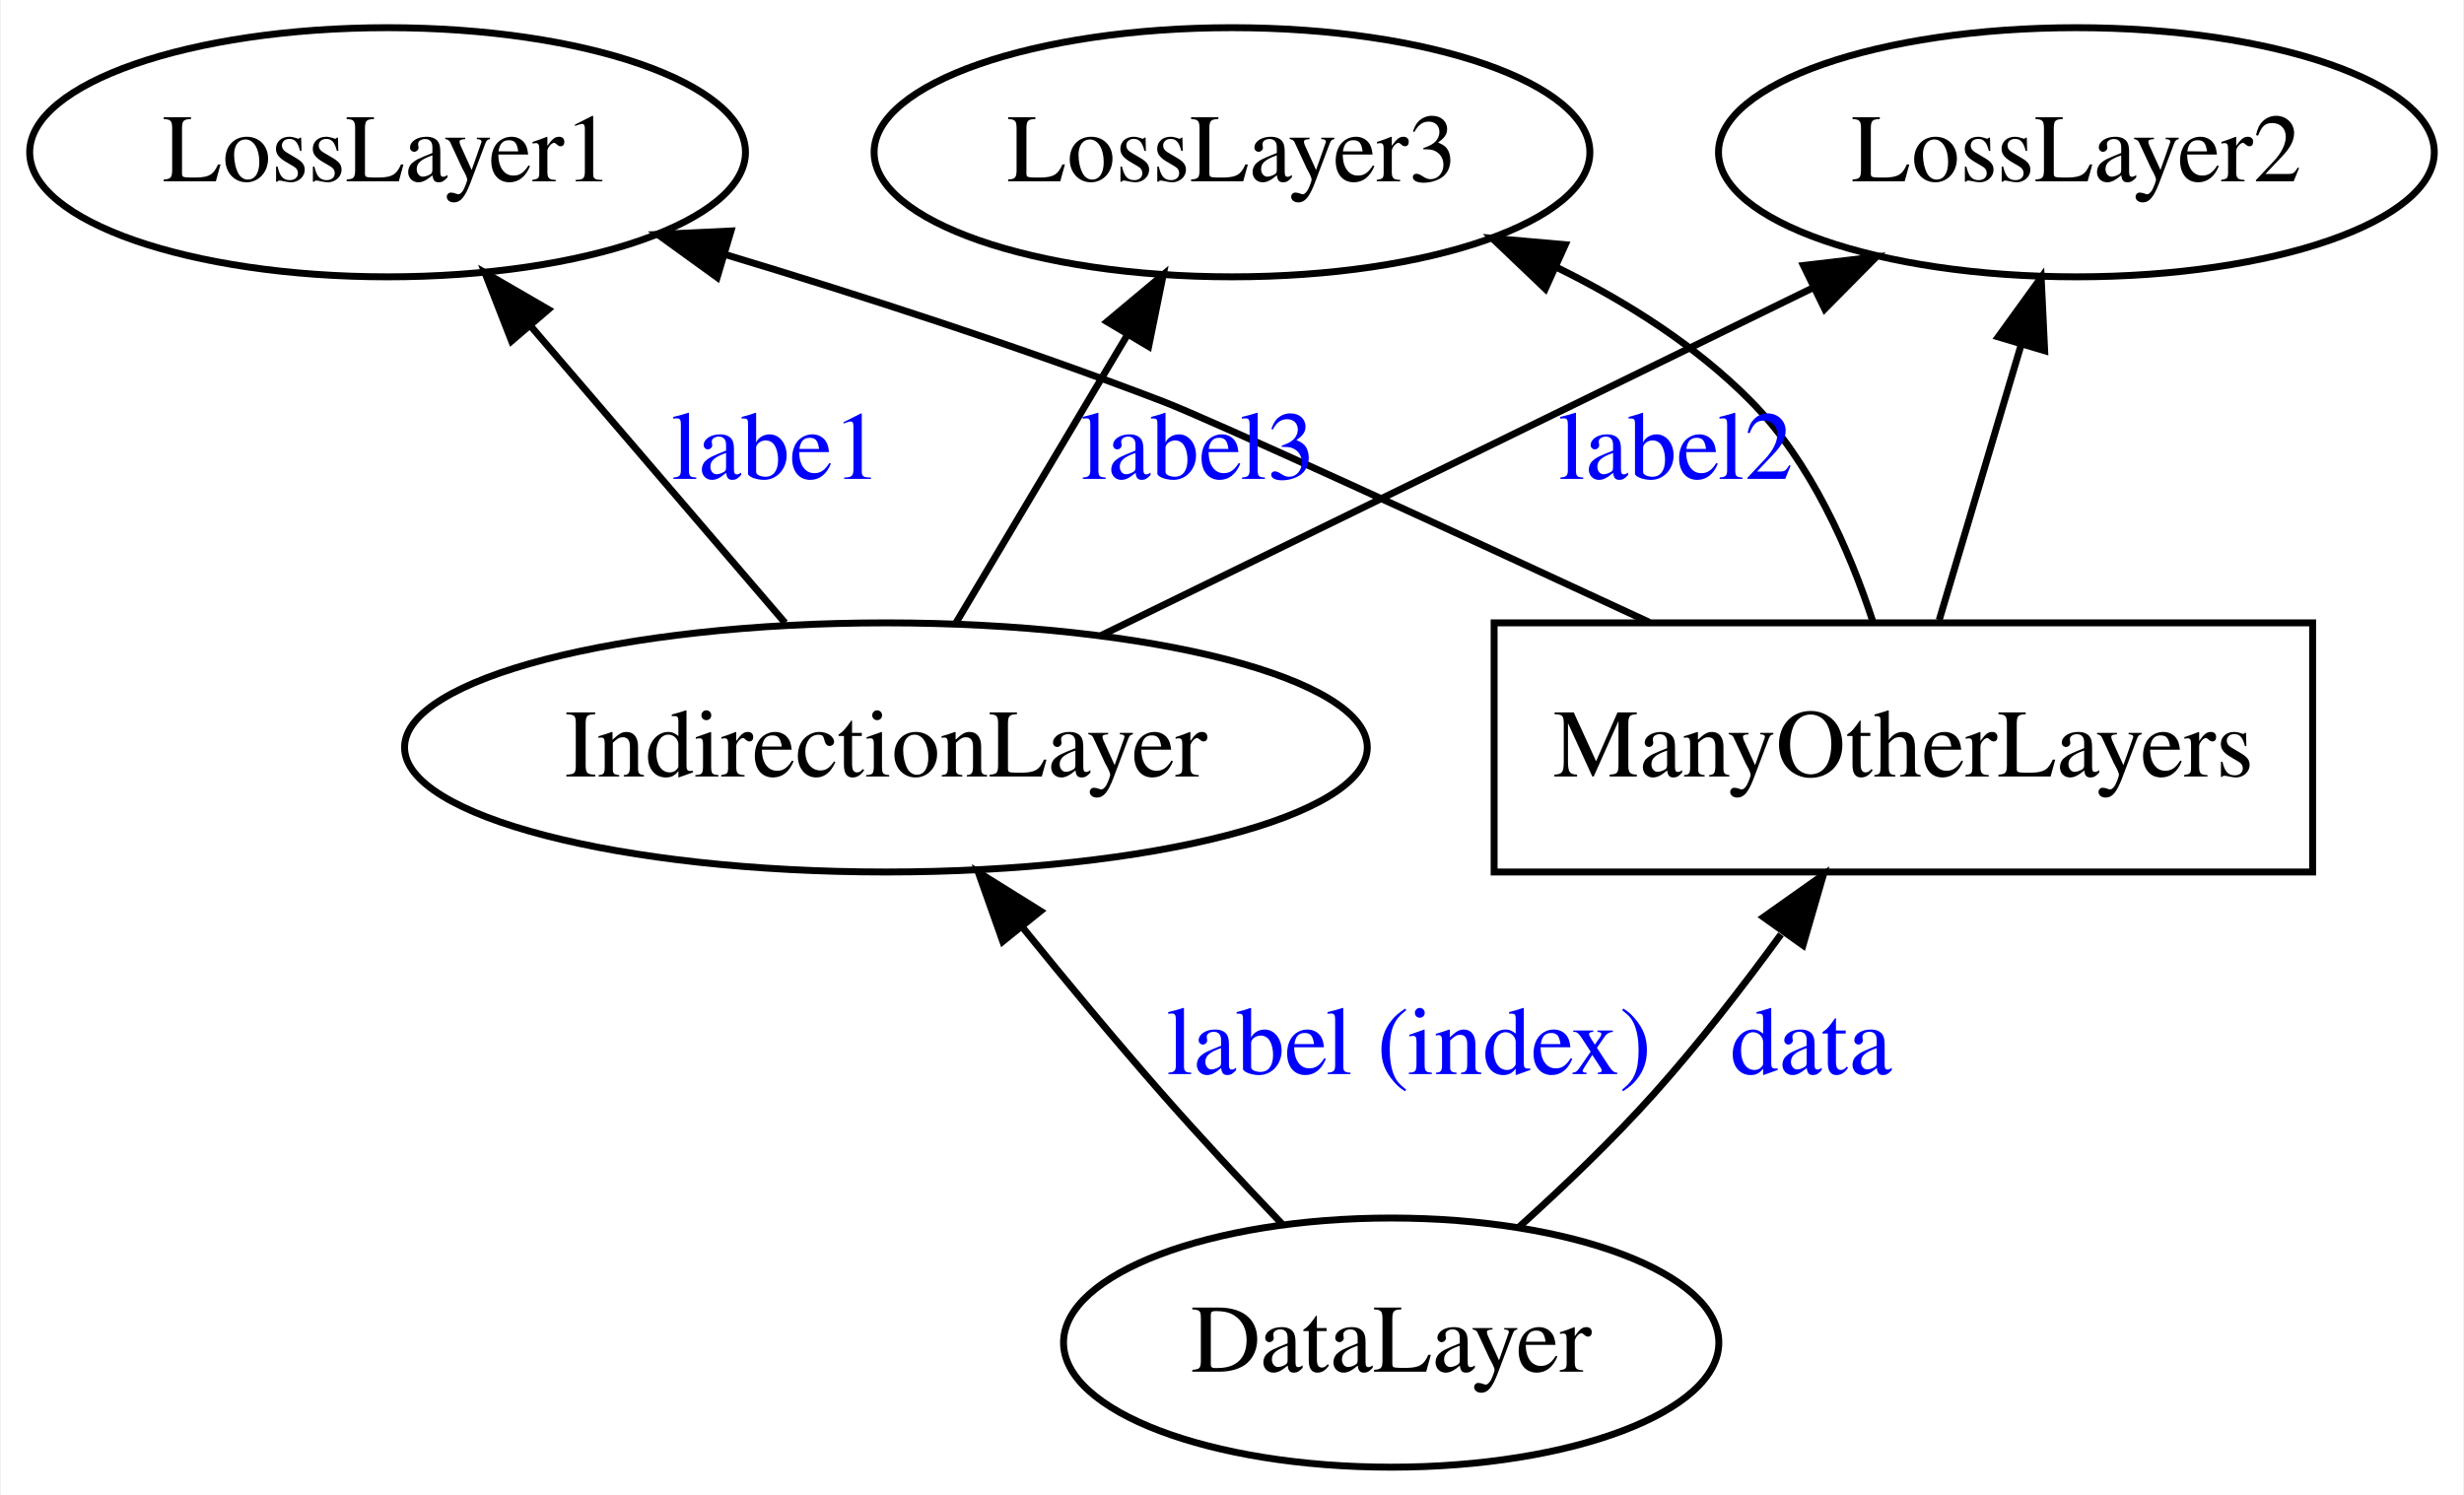
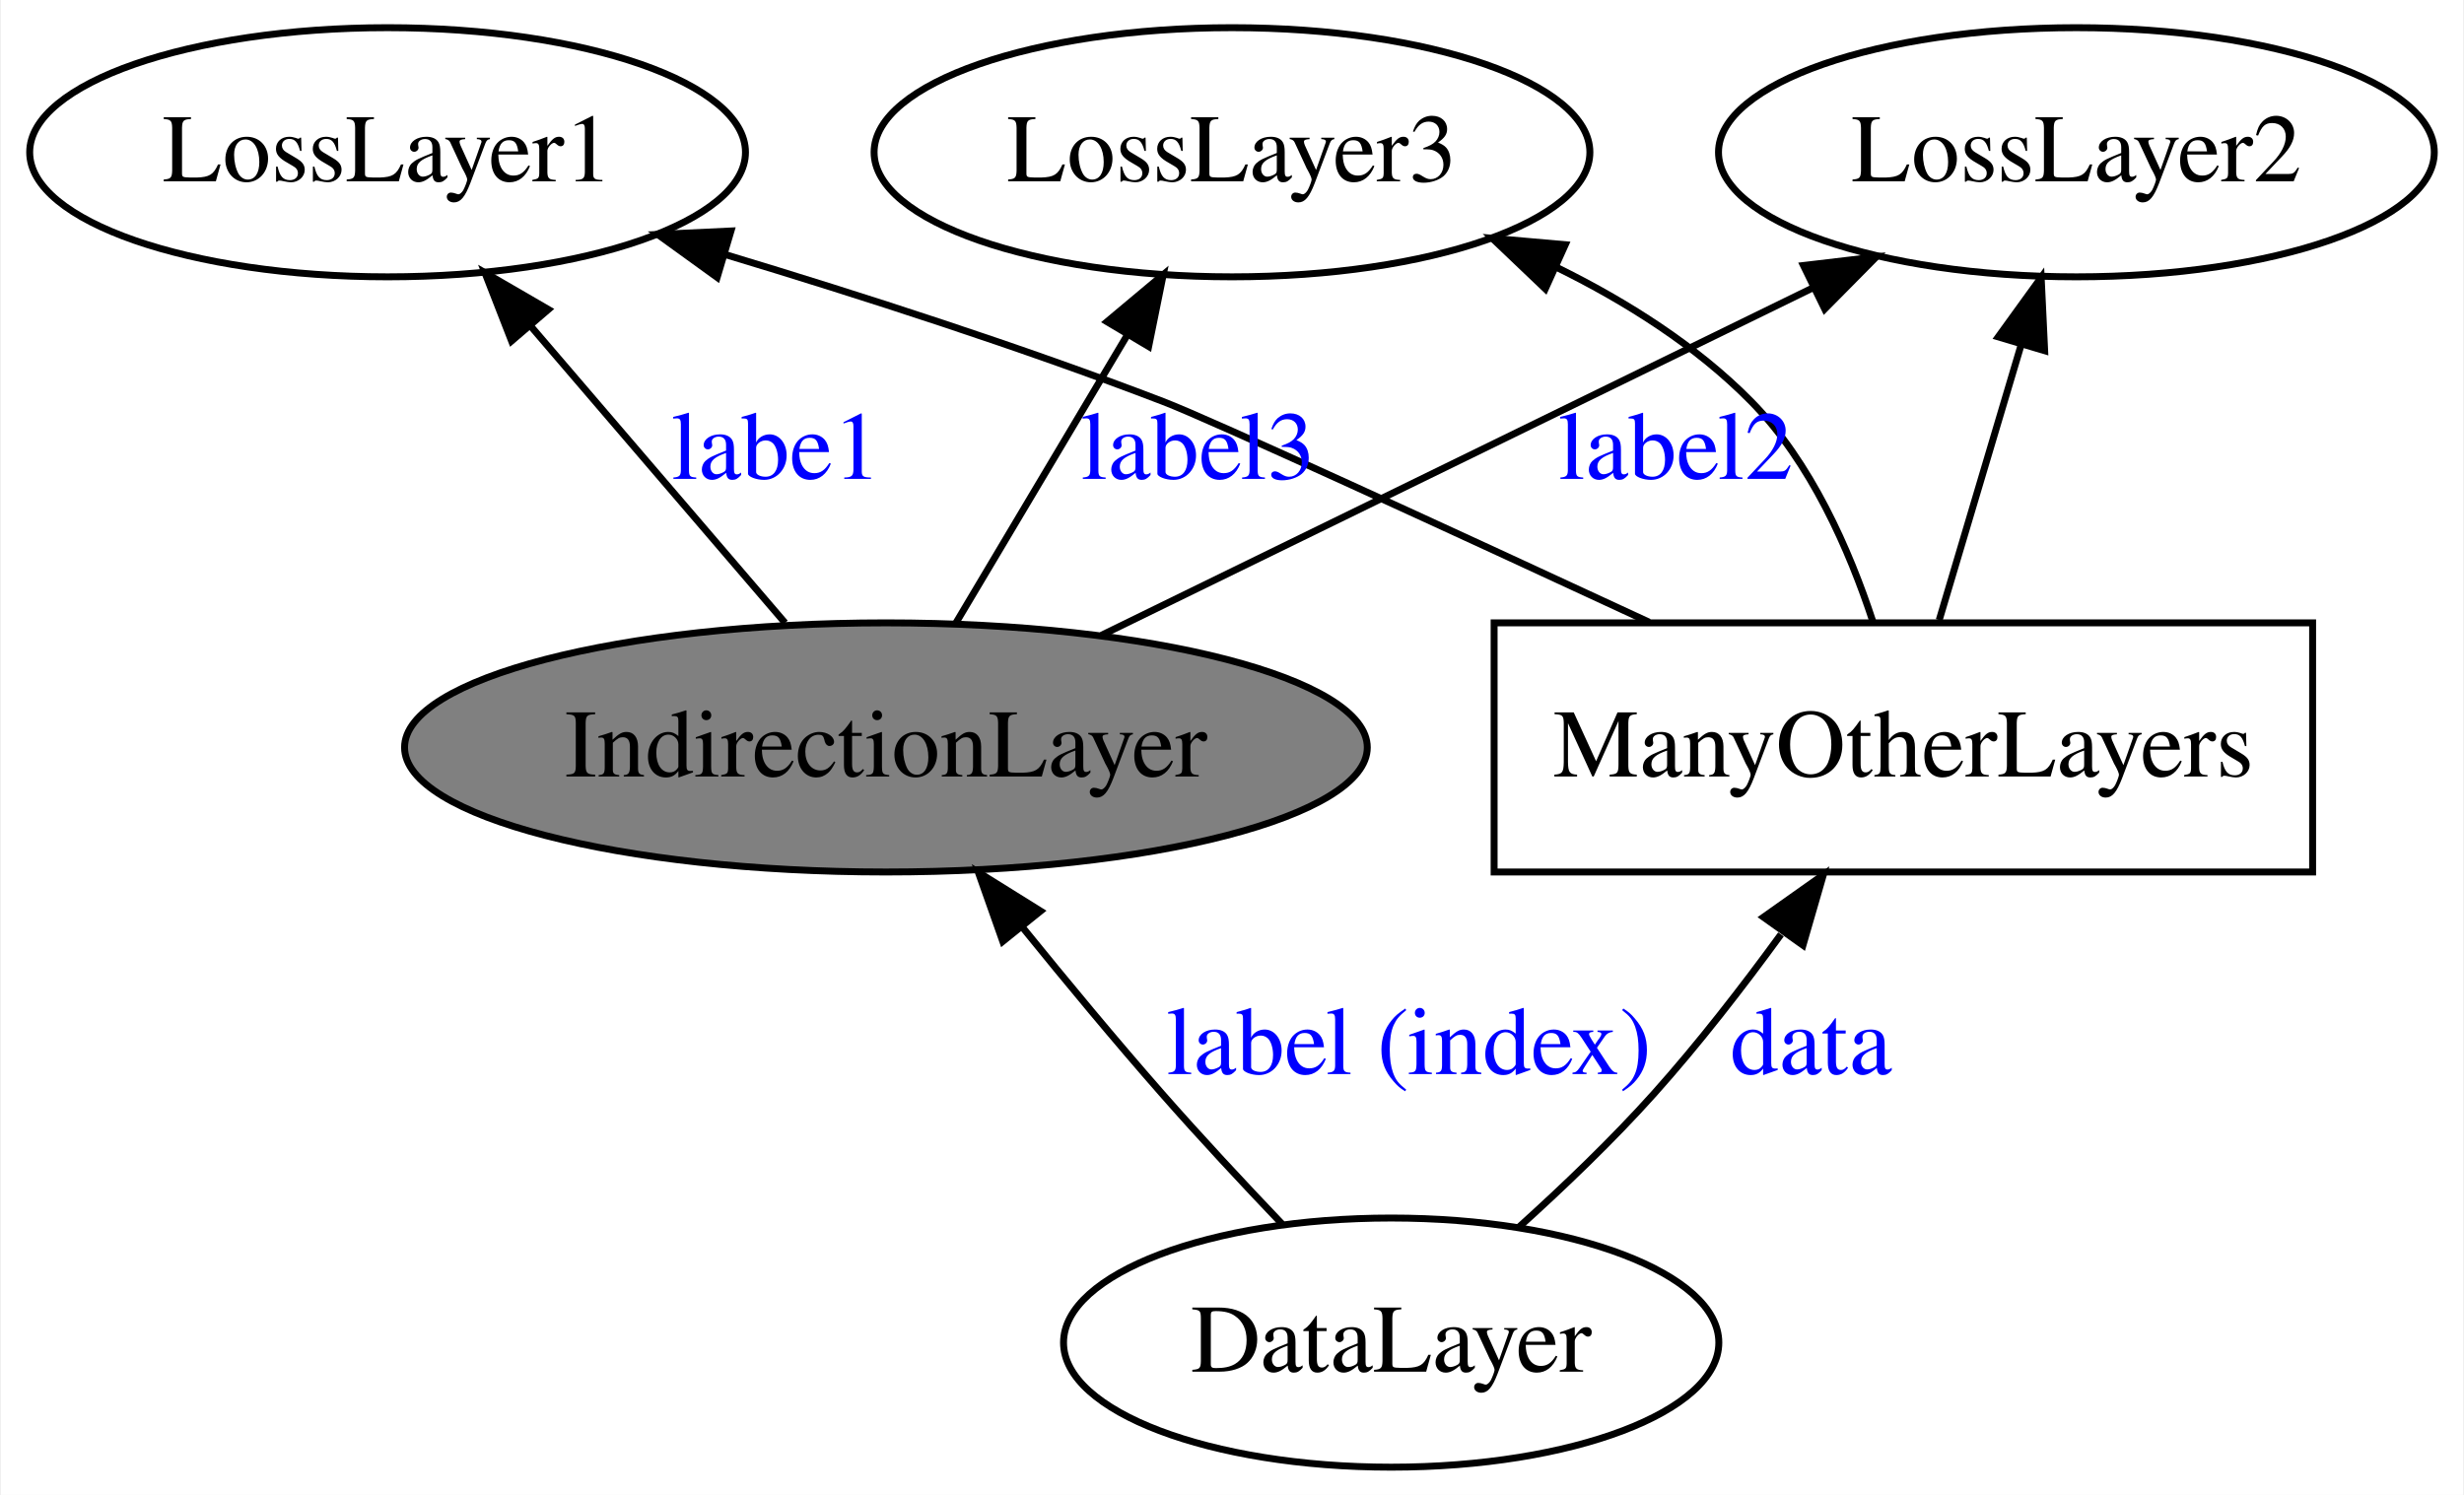
<svg xmlns="http://www.w3.org/2000/svg" width="356pt" height="216pt" viewBox="0.00 0.00 355.71 216.00">
  <g id="graph0" class="graph" transform="scale(1 1) rotate(0) translate(4 212)">
    <polygon fill="white" stroke="none" points="-4,4 -4,-212 351.708,-212 351.708,4 -4,4" />
    <g id="node1" class="node">
      <polygon fill="none" stroke="black" points="329.983,-122 211.726,-122 211.726,-86 329.983,-86 329.983,-122" />
      <text text-anchor="middle" x="270.854" y="-99.8" font-family="Times,serif" font-size="14.00">ManyOtherLayers</text>
    </g>
    <g id="node4" class="node">
      <ellipse fill="none" stroke="black" cx="51.854" cy="-190" rx="51.709" ry="18" />
      <text text-anchor="middle" x="51.854" y="-185.8" font-family="Times,serif" font-size="14.00">LossLayer1</text>
    </g>
    <g id="edge6" class="edge">
      <path fill="none" stroke="black" d="M234.126,-122.097C206.042,-135.123 170.96,-151.275 163.854,-154 143.433,-161.831 120.441,-169.249 100.627,-175.224" />
      <polygon fill="black" stroke="black" points="99.471,-171.916 90.885,-178.123 101.468,-178.625 99.471,-171.916" />
    </g>
    <g id="node5" class="node">
      <ellipse fill="none" stroke="black" cx="295.854" cy="-190" rx="51.709" ry="18" />
      <text text-anchor="middle" x="295.854" y="-185.8" font-family="Times,serif" font-size="14.00">LossLayer2</text>
    </g>
    <g id="edge7" class="edge">
      <path fill="none" stroke="black" d="M276.034,-122.405C279.442,-133.856 283.971,-149.074 287.84,-162.071" />
      <polygon fill="black" stroke="black" points="284.559,-163.319 290.766,-171.905 291.268,-161.322 284.559,-163.319" />
    </g>
    <g id="node6" class="node">
      <ellipse fill="none" stroke="black" cx="173.854" cy="-190" rx="51.709" ry="18" />
      <text text-anchor="middle" x="173.854" y="-185.8" font-family="Times,serif" font-size="14.00">LossLayer3</text>
    </g>
    <g id="edge8" class="edge">
      <path fill="none" stroke="black" d="M266.451,-122.181C263.073,-132.479 257.494,-145.233 248.854,-154 240.978,-161.992 230.928,-168.366 220.763,-173.364" />
      <polygon fill="black" stroke="black" points="219.123,-170.264 211.454,-177.574 222.008,-176.642 219.123,-170.264" />
    </g>
    <g id="node2" class="node">
-       <ellipse fill="none" stroke="black" cx="196.854" cy="-18" rx="47.339" ry="18" />
-       <text text-anchor="middle" x="196.854" y="-13.8" font-family="Times,serif" font-size="14.00">DataLayer</text>
-     </g>
-     <g id="edge1" class="edge">
-       <path fill="none" stroke="black" d="M215.326,-34.705C221.766,-40.514 228.873,-47.317 234.854,-54 241.23,-61.123 247.6,-69.339 253.17,-76.983" />
-       <polygon fill="black" stroke="black" points="250.646,-79.473 259.295,-85.593 256.351,-75.415 250.646,-79.473" />
-       <text text-anchor="middle" x="257.513" y="-56.8" font-family="Times,serif" font-size="14.00" fill="blue">data</text>
-     </g>
-     <g id="node3" class="node">
-       <ellipse fill="none" stroke="black" cx="123.854" cy="-104" rx="69.548" ry="18" />
+       <ellipse fill="gray" stroke="black" cx="123.854" cy="-104" rx="69.548" ry="18" />
      <text text-anchor="middle" x="123.854" y="-99.8" font-family="Times,serif" font-size="14.00">IndirectionLayer</text>
-     </g>
-     <g id="edge2" class="edge">
-       <path fill="none" stroke="black" d="M181.087,-35.146C175.504,-40.996 169.24,-47.712 163.719,-54 157.024,-61.626 149.961,-70.141 143.67,-77.905" />
-       <polygon fill="black" stroke="black" points="140.735,-75.971 137.201,-85.959 146.192,-80.355 140.735,-75.971" />
-       <text text-anchor="middle" x="199.422" y="-56.8" font-family="Times,serif" font-size="14.00" fill="blue">label (index)</text>
    </g>
    <g id="edge3" class="edge">
      <path fill="none" stroke="black" d="M109.284,-121.999C98.704,-134.342 84.242,-151.214 72.478,-164.939" />
      <polygon fill="black" stroke="black" points="69.763,-162.728 65.913,-172.598 75.078,-167.283 69.763,-162.728" />
      <text text-anchor="middle" x="108.013" y="-142.8" font-family="Times,serif" font-size="14.00" fill="blue">labe1</text>
    </g>
    <g id="edge4" class="edge">
      <path fill="none" stroke="black" d="M155.002,-120.212C183.866,-134.308 226.878,-155.314 257.772,-170.402" />
      <polygon fill="black" stroke="black" points="256.42,-173.637 266.942,-174.88 259.492,-167.347 256.42,-173.637" />
      <text text-anchor="middle" x="237.958" y="-142.8" font-family="Times,serif" font-size="14.00" fill="blue">label2</text>
    </g>
    <g id="edge5" class="edge">
      <path fill="none" stroke="black" d="M133.972,-121.999C141.067,-133.918 150.676,-150.06 158.684,-163.514" />
      <polygon fill="black" stroke="black" points="155.799,-165.511 163.922,-172.313 161.814,-161.93 155.799,-165.511" />
      <text text-anchor="middle" x="168.958" y="-142.8" font-family="Times,serif" font-size="14.00" fill="blue">label3</text>
    </g>
+     <g id="node3" class="node">
+       <ellipse fill="none" stroke="black" cx="196.854" cy="-18" rx="47.339" ry="18" />
+       <text text-anchor="middle" x="196.854" y="-13.8" font-family="Times,serif" font-size="14.00">DataLayer</text>
+     </g>
+     <g id="edge1" class="edge">
+       <path fill="none" stroke="black" d="M215.326,-34.705C221.766,-40.514 228.873,-47.317 234.854,-54 241.23,-61.123 247.6,-69.339 253.17,-76.983" />
+       <polygon fill="black" stroke="black" points="250.646,-79.473 259.295,-85.593 256.351,-75.415 250.646,-79.473" />
+       <text text-anchor="middle" x="257.513" y="-56.8" font-family="Times,serif" font-size="14.00" fill="blue">data</text>
+     </g>
+     <g id="edge2" class="edge">
+       <path fill="none" stroke="black" d="M181.087,-35.146C175.504,-40.996 169.24,-47.712 163.719,-54 157.024,-61.626 149.961,-70.141 143.67,-77.905" />
+       <polygon fill="black" stroke="black" points="140.735,-75.971 137.201,-85.959 146.192,-80.355 140.735,-75.971" />
+       <text text-anchor="middle" x="199.422" y="-56.8" font-family="Times,serif" font-size="14.00" fill="blue">label (index)</text>
+     </g>
  </g>
</svg>
